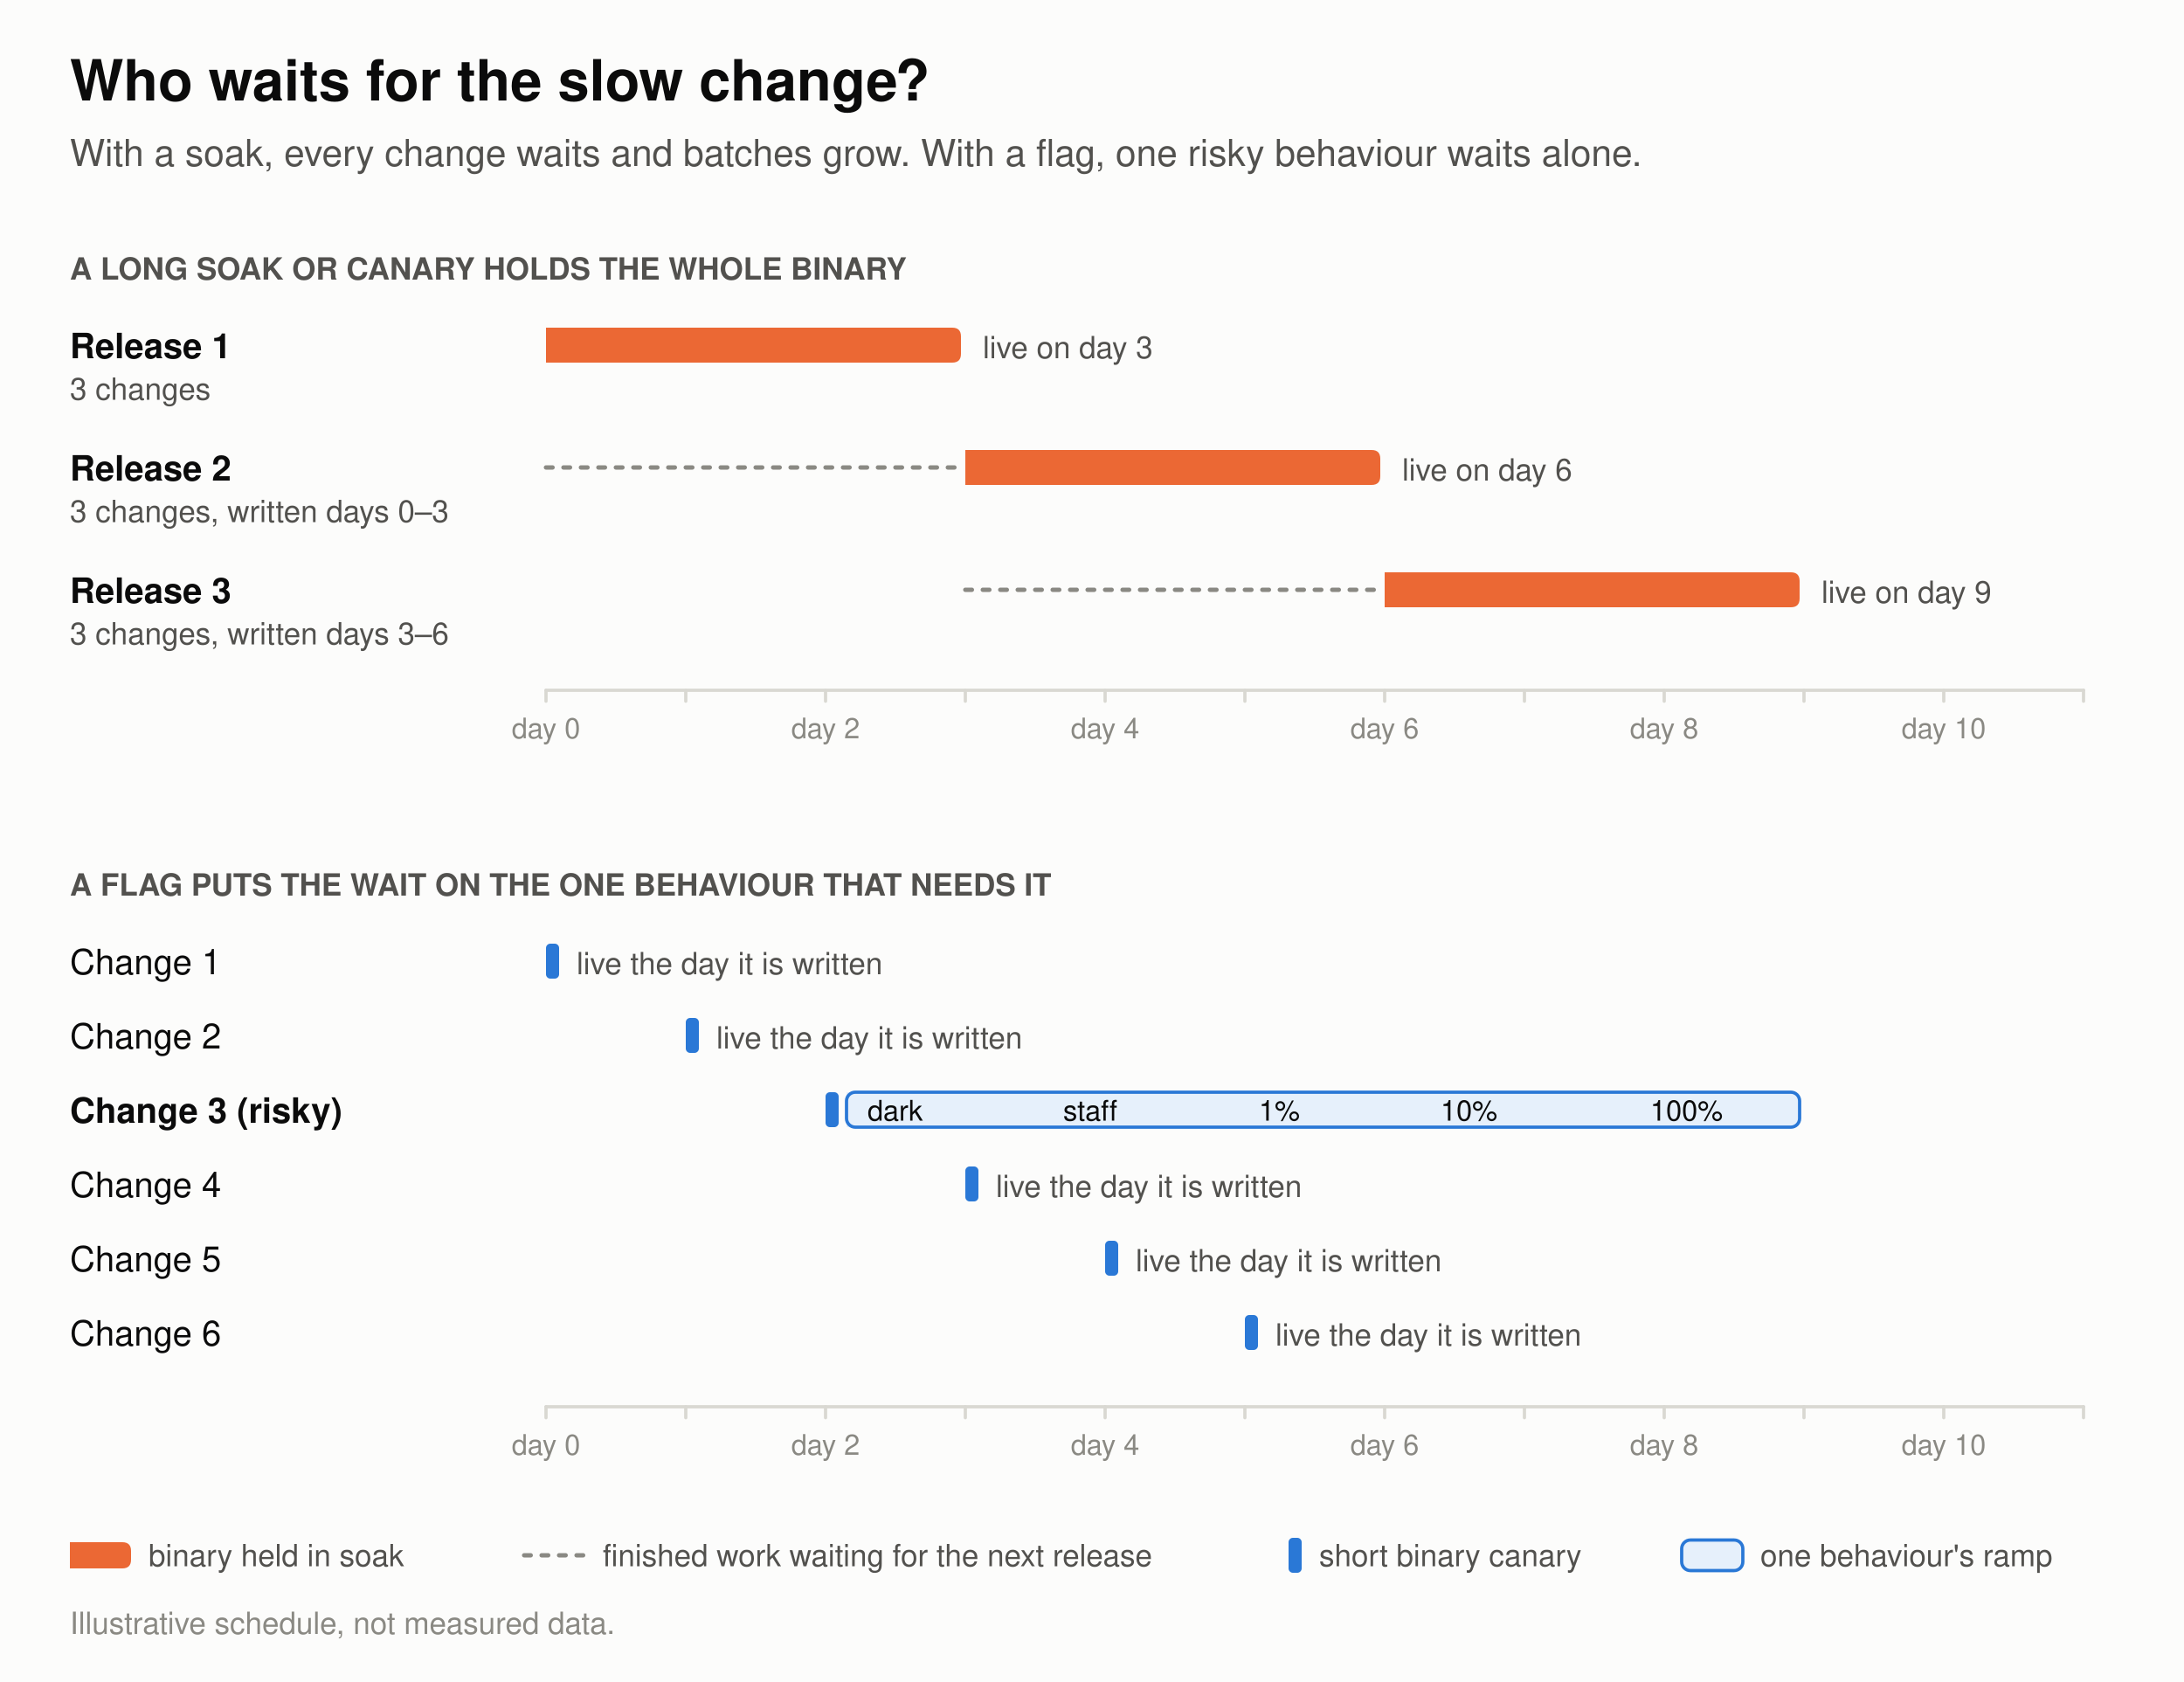
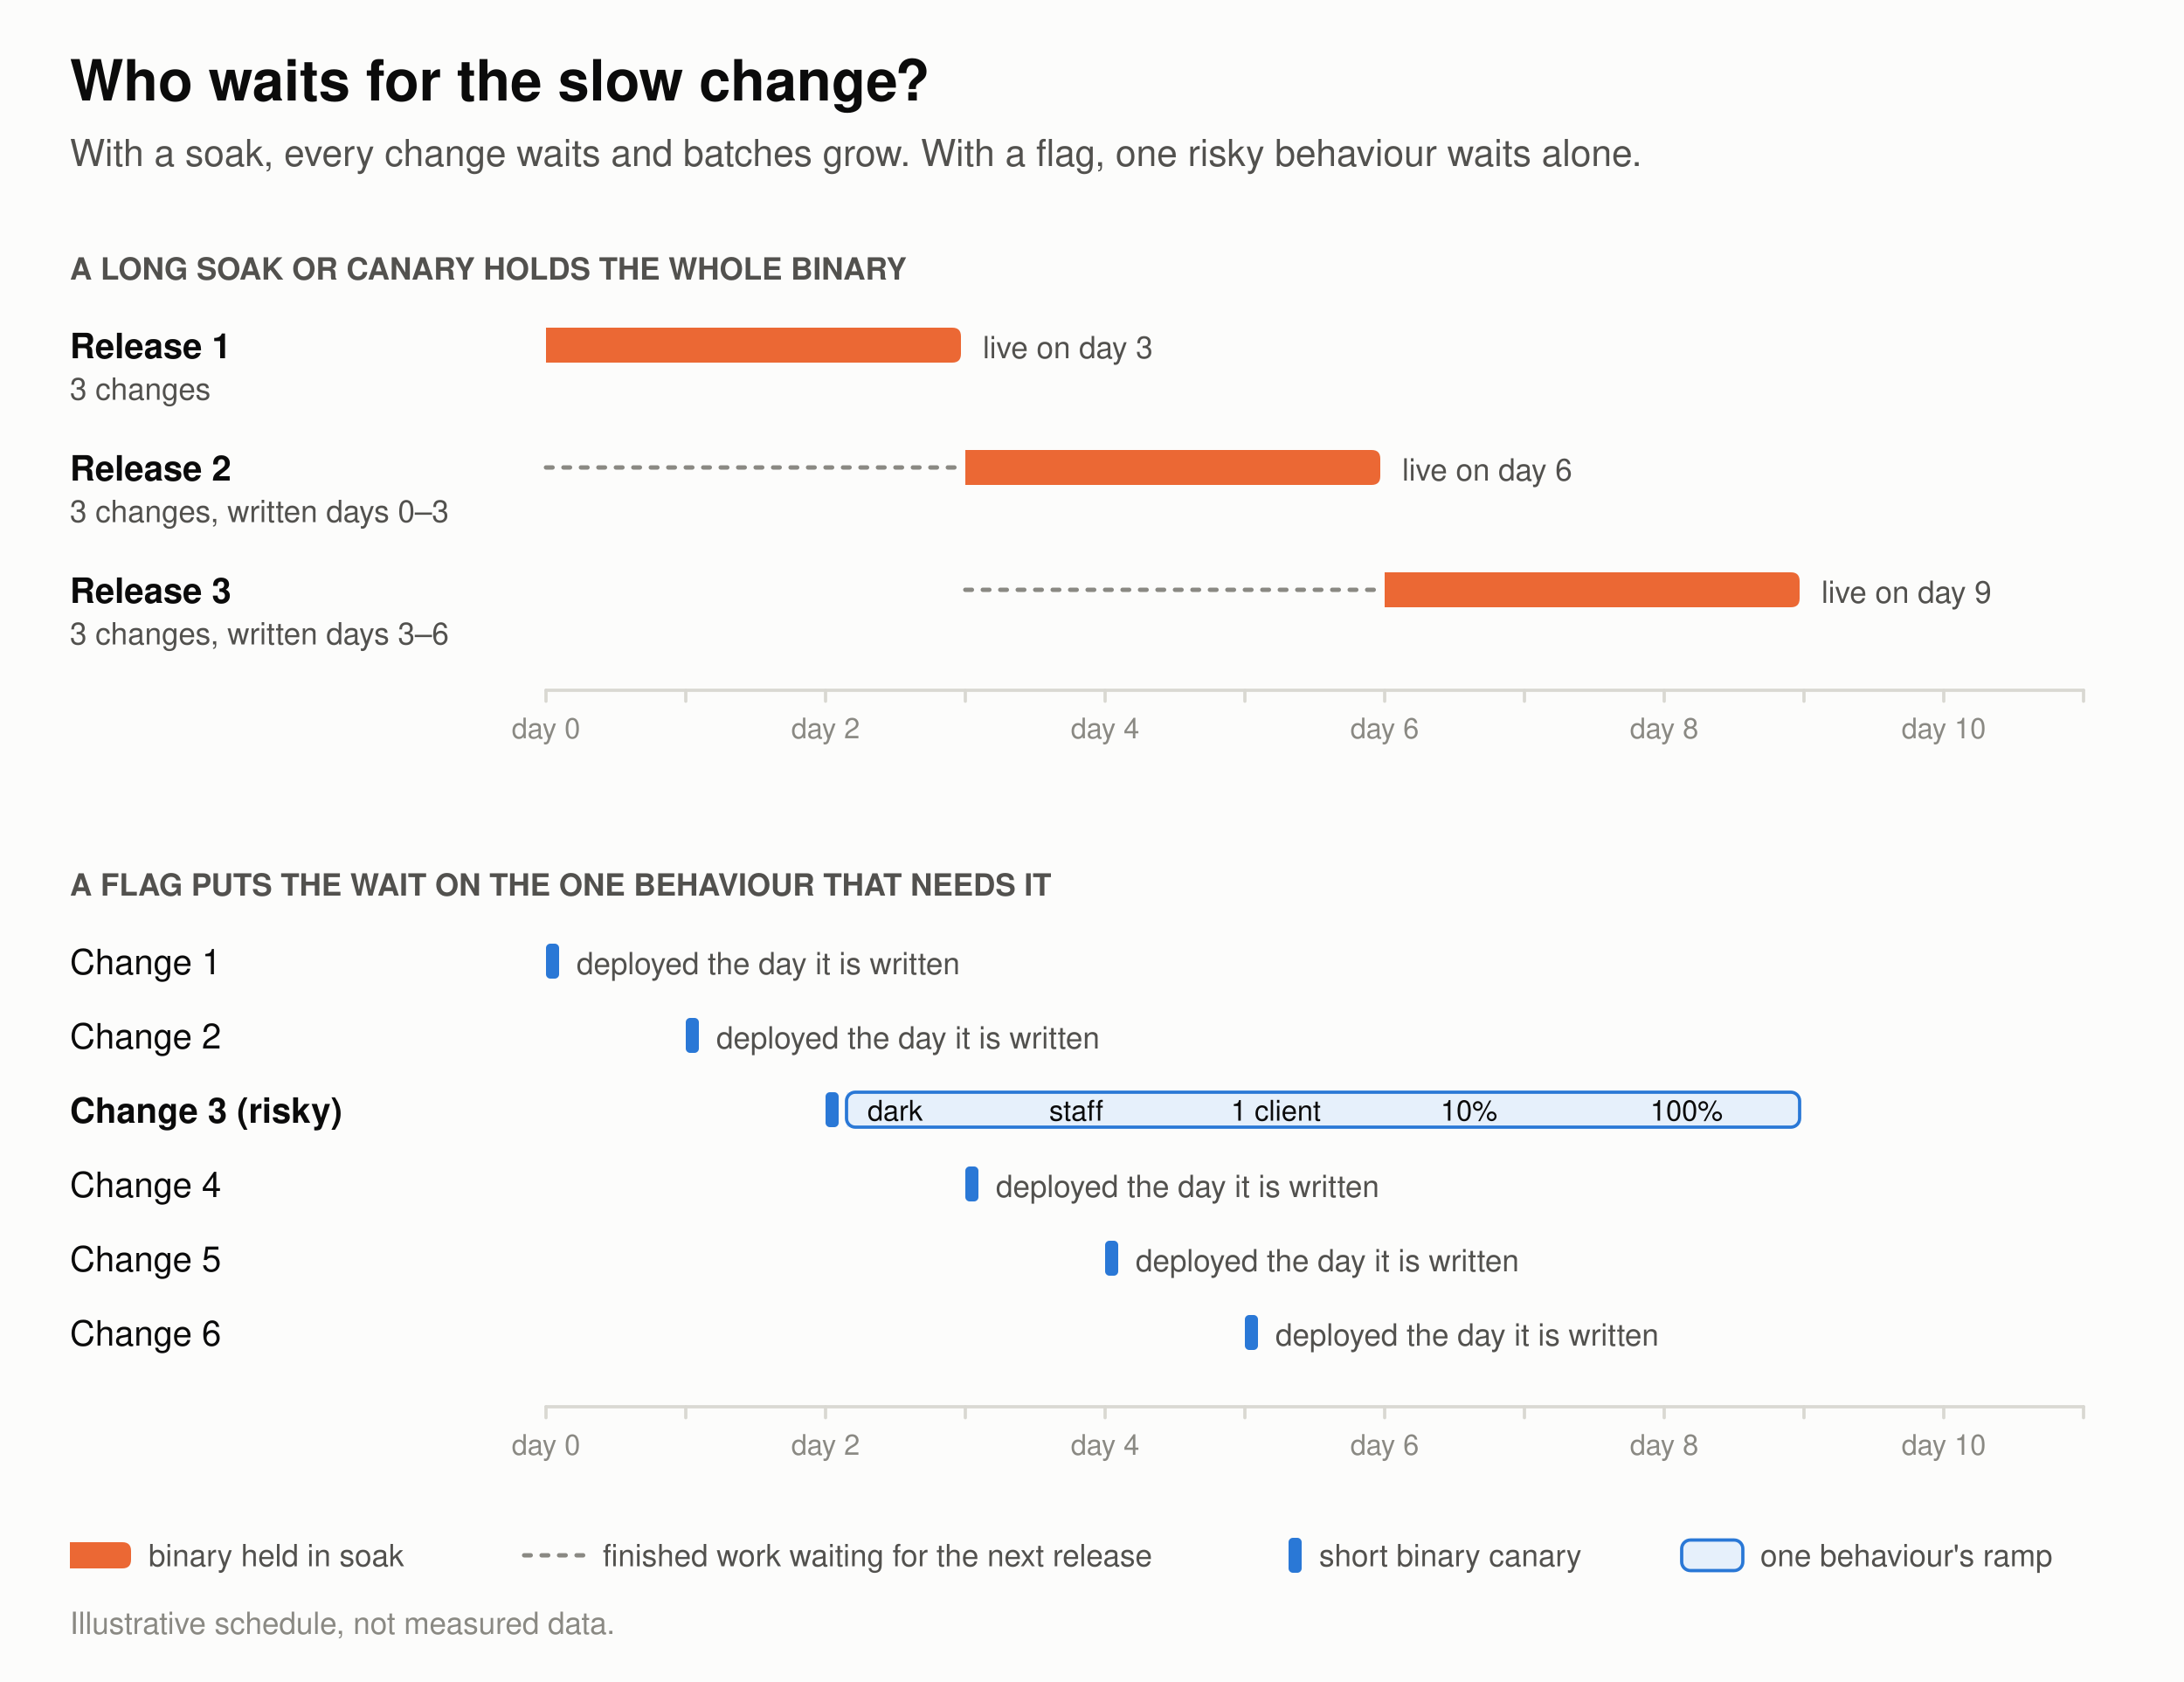
<svg xmlns="http://www.w3.org/2000/svg" width="1000" height="770" viewBox="0 0 1000 770" role="img" aria-labelledby="queue-title queue-desc">
  <g font-family="-apple-system, 'Segoe UI', Helvetica, Arial, sans-serif">
    <rect x="0" y="0" width="1000" height="770" rx="0" fill="#fcfcfb" stroke="none" stroke-width="1.5" />
    <text x="32" y="46" font-size="26" fill="#0b0b0b" font-weight="700" text-anchor="start">Who waits for the slow change?</text>
    <text x="32" y="76" font-size="17" fill="#52514e" font-weight="400" text-anchor="start">With a soak, every change waits and batches grow. With a flag, one risky behaviour waits alone.</text>
    <text x="32" y="128" font-size="14" fill="#52514e" font-weight="700" text-anchor="start">A LONG SOAK OR CANARY HOLDS THE WHOLE BINARY</text>
    <text x="32" y="164" font-size="16" fill="#0b0b0b" font-weight="700" text-anchor="start">Release 1</text>
    <text x="32" y="183" font-size="14" fill="#52514e" font-weight="400" text-anchor="start">3 changes</text>
    <path d="M 250 150 H 436 Q 440 150 440 154 V 162 Q 440 166 436 166 H 250 Z" fill="#eb6834" />
    <text x="450" y="164" font-size="14" fill="#52514e" font-weight="400" text-anchor="start">live on day 3</text>
    <text x="32" y="220" font-size="16" fill="#0b0b0b" font-weight="700" text-anchor="start">Release 2</text>
    <text x="32" y="239" font-size="14" fill="#52514e" font-weight="400" text-anchor="start">3 changes, written days 0–3</text>
    <line x1="250" y1="214" x2="438" y2="214" stroke="#8a8983" stroke-width="2" stroke-linecap="round" stroke-dasharray="3 5" />
    <path d="M 442 206 H 628 Q 632 206 632 210 V 218 Q 632 222 628 222 H 442 Z" fill="#eb6834" />
    <text x="642" y="220" font-size="14" fill="#52514e" font-weight="400" text-anchor="start">live on day 6</text>
    <text x="32" y="276" font-size="16" fill="#0b0b0b" font-weight="700" text-anchor="start">Release 3</text>
    <text x="32" y="295" font-size="14" fill="#52514e" font-weight="400" text-anchor="start">3 changes, written days 3–6</text>
    <line x1="442" y1="270" x2="630" y2="270" stroke="#8a8983" stroke-width="2" stroke-linecap="round" stroke-dasharray="3 5" />
    <path d="M 634 262 H 820 Q 824 262 824 266 V 274 Q 824 278 820 278 H 634 Z" fill="#eb6834" />
    <text x="834" y="276" font-size="14" fill="#52514e" font-weight="400" text-anchor="start">live on day 9</text>
    <line x1="250" y1="316" x2="954" y2="316" stroke="#d9d8d2" stroke-width="1.5" stroke-linecap="round" />
    <line x1="250" y1="316" x2="250" y2="321" stroke="#d9d8d2" stroke-width="1.5" stroke-linecap="round" />
    <text x="250" y="338" font-size="13" fill="#8a8983" font-weight="400" text-anchor="middle">day 0</text>
    <line x1="314" y1="316" x2="314" y2="321" stroke="#d9d8d2" stroke-width="1.5" stroke-linecap="round" />
    <line x1="378" y1="316" x2="378" y2="321" stroke="#d9d8d2" stroke-width="1.5" stroke-linecap="round" />
    <text x="378" y="338" font-size="13" fill="#8a8983" font-weight="400" text-anchor="middle">day 2</text>
    <line x1="442" y1="316" x2="442" y2="321" stroke="#d9d8d2" stroke-width="1.5" stroke-linecap="round" />
    <line x1="506" y1="316" x2="506" y2="321" stroke="#d9d8d2" stroke-width="1.5" stroke-linecap="round" />
    <text x="506" y="338" font-size="13" fill="#8a8983" font-weight="400" text-anchor="middle">day 4</text>
    <line x1="570" y1="316" x2="570" y2="321" stroke="#d9d8d2" stroke-width="1.5" stroke-linecap="round" />
    <line x1="634" y1="316" x2="634" y2="321" stroke="#d9d8d2" stroke-width="1.5" stroke-linecap="round" />
    <text x="634" y="338" font-size="13" fill="#8a8983" font-weight="400" text-anchor="middle">day 6</text>
    <line x1="698" y1="316" x2="698" y2="321" stroke="#d9d8d2" stroke-width="1.5" stroke-linecap="round" />
    <line x1="762" y1="316" x2="762" y2="321" stroke="#d9d8d2" stroke-width="1.5" stroke-linecap="round" />
    <text x="762" y="338" font-size="13" fill="#8a8983" font-weight="400" text-anchor="middle">day 8</text>
    <line x1="826" y1="316" x2="826" y2="321" stroke="#d9d8d2" stroke-width="1.5" stroke-linecap="round" />
    <line x1="890" y1="316" x2="890" y2="321" stroke="#d9d8d2" stroke-width="1.5" stroke-linecap="round" />
    <text x="890" y="338" font-size="13" fill="#8a8983" font-weight="400" text-anchor="middle">day 10</text>
    <line x1="954" y1="316" x2="954" y2="321" stroke="#d9d8d2" stroke-width="1.5" stroke-linecap="round" />
    <text x="32" y="410" font-size="14" fill="#52514e" font-weight="700" text-anchor="start">A FLAG PUTS THE WAIT ON THE ONE BEHAVIOUR THAT NEEDS IT</text>
    <text x="32" y="446" font-size="16" fill="#0b0b0b" font-weight="400" text-anchor="start">Change 1</text>
    <rect x="250" y="432" width="6" height="16" rx="2" fill="#2a78d6" />
-     <text x="264" y="446" font-size="14" fill="#52514e" font-weight="400" text-anchor="start">live the day it is written</text>
+     <text x="264" y="446" font-size="14" fill="#52514e" font-weight="400" text-anchor="start">deployed the day it is written</text>
    <text x="32" y="480" font-size="16" fill="#0b0b0b" font-weight="400" text-anchor="start">Change 2</text>
    <rect x="314" y="466" width="6" height="16" rx="2" fill="#2a78d6" />
-     <text x="328" y="480" font-size="14" fill="#52514e" font-weight="400" text-anchor="start">live the day it is written</text>
+     <text x="328" y="480" font-size="14" fill="#52514e" font-weight="400" text-anchor="start">deployed the day it is written</text>
    <text x="32" y="514" font-size="16" fill="#0b0b0b" font-weight="700" text-anchor="start">Change 3 (risky)</text>
    <rect x="378" y="500" width="6" height="16" rx="2" fill="#2a78d6" />
    <path d="M 387.6 500 H 820 Q 824 500 824 504 V 512 Q 824 516 820 516 H 387.6 Z" fill="#e6f0fb" />
    <rect x="387.6" y="500" width="436.4" height="16" rx="4" fill="none" stroke="#2a78d6" stroke-width="1.5" />
    <text x="397.2" y="513" font-size="13" fill="#0b0b0b" font-weight="400" text-anchor="start">dark</text>
-     <text x="486.8" y="513" font-size="13" fill="#0b0b0b" font-weight="400" text-anchor="start">staff</text>
-     <text x="576.4" y="513" font-size="13" fill="#0b0b0b" font-weight="400" text-anchor="start">1%</text>
+     <text x="480.4" y="513" font-size="13" fill="#0b0b0b" font-weight="400" text-anchor="start">staff</text>
+     <text x="563.6" y="513" font-size="13" fill="#0b0b0b" font-weight="400" text-anchor="start">1 client</text>
    <text x="659.6" y="513" font-size="13" fill="#0b0b0b" font-weight="400" text-anchor="start">10%</text>
    <text x="755.6" y="513" font-size="13" fill="#0b0b0b" font-weight="400" text-anchor="start">100%</text>
    <text x="32" y="548" font-size="16" fill="#0b0b0b" font-weight="400" text-anchor="start">Change 4</text>
    <rect x="442" y="534" width="6" height="16" rx="2" fill="#2a78d6" />
-     <text x="456" y="548" font-size="14" fill="#52514e" font-weight="400" text-anchor="start">live the day it is written</text>
+     <text x="456" y="548" font-size="14" fill="#52514e" font-weight="400" text-anchor="start">deployed the day it is written</text>
    <text x="32" y="582" font-size="16" fill="#0b0b0b" font-weight="400" text-anchor="start">Change 5</text>
    <rect x="506" y="568" width="6" height="16" rx="2" fill="#2a78d6" />
-     <text x="520" y="582" font-size="14" fill="#52514e" font-weight="400" text-anchor="start">live the day it is written</text>
+     <text x="520" y="582" font-size="14" fill="#52514e" font-weight="400" text-anchor="start">deployed the day it is written</text>
    <text x="32" y="616" font-size="16" fill="#0b0b0b" font-weight="400" text-anchor="start">Change 6</text>
    <rect x="570" y="602" width="6" height="16" rx="2" fill="#2a78d6" />
-     <text x="584" y="616" font-size="14" fill="#52514e" font-weight="400" text-anchor="start">live the day it is written</text>
+     <text x="584" y="616" font-size="14" fill="#52514e" font-weight="400" text-anchor="start">deployed the day it is written</text>
    <line x1="250" y1="644" x2="954" y2="644" stroke="#d9d8d2" stroke-width="1.5" stroke-linecap="round" />
    <line x1="250" y1="644" x2="250" y2="649" stroke="#d9d8d2" stroke-width="1.5" stroke-linecap="round" />
    <text x="250" y="666" font-size="13" fill="#8a8983" font-weight="400" text-anchor="middle">day 0</text>
    <line x1="314" y1="644" x2="314" y2="649" stroke="#d9d8d2" stroke-width="1.5" stroke-linecap="round" />
    <line x1="378" y1="644" x2="378" y2="649" stroke="#d9d8d2" stroke-width="1.5" stroke-linecap="round" />
    <text x="378" y="666" font-size="13" fill="#8a8983" font-weight="400" text-anchor="middle">day 2</text>
    <line x1="442" y1="644" x2="442" y2="649" stroke="#d9d8d2" stroke-width="1.5" stroke-linecap="round" />
    <line x1="506" y1="644" x2="506" y2="649" stroke="#d9d8d2" stroke-width="1.5" stroke-linecap="round" />
    <text x="506" y="666" font-size="13" fill="#8a8983" font-weight="400" text-anchor="middle">day 4</text>
    <line x1="570" y1="644" x2="570" y2="649" stroke="#d9d8d2" stroke-width="1.5" stroke-linecap="round" />
    <line x1="634" y1="644" x2="634" y2="649" stroke="#d9d8d2" stroke-width="1.5" stroke-linecap="round" />
    <text x="634" y="666" font-size="13" fill="#8a8983" font-weight="400" text-anchor="middle">day 6</text>
    <line x1="698" y1="644" x2="698" y2="649" stroke="#d9d8d2" stroke-width="1.5" stroke-linecap="round" />
    <line x1="762" y1="644" x2="762" y2="649" stroke="#d9d8d2" stroke-width="1.5" stroke-linecap="round" />
    <text x="762" y="666" font-size="13" fill="#8a8983" font-weight="400" text-anchor="middle">day 8</text>
    <line x1="826" y1="644" x2="826" y2="649" stroke="#d9d8d2" stroke-width="1.5" stroke-linecap="round" />
    <line x1="890" y1="644" x2="890" y2="649" stroke="#d9d8d2" stroke-width="1.5" stroke-linecap="round" />
    <text x="890" y="666" font-size="13" fill="#8a8983" font-weight="400" text-anchor="middle">day 10</text>
    <line x1="954" y1="644" x2="954" y2="649" stroke="#d9d8d2" stroke-width="1.5" stroke-linecap="round" />
    <path d="M 32 706 H 56 Q 60 706 60 710 V 714 Q 60 718 56 718 H 32 Z" fill="#eb6834" />
    <text x="68" y="717" font-size="14" fill="#52514e" font-weight="400" text-anchor="start">binary held in soak</text>
    <line x1="240" y1="712" x2="268" y2="712" stroke="#8a8983" stroke-width="2" stroke-linecap="round" stroke-dasharray="3 5" />
    <text x="276" y="717" font-size="14" fill="#52514e" font-weight="400" text-anchor="start">finished work waiting for the next release</text>
    <rect x="590" y="704" width="6" height="16" rx="2" fill="#2a78d6" />
    <text x="604" y="717" font-size="14" fill="#52514e" font-weight="400" text-anchor="start">short binary canary</text>
    <rect x="770" y="705" width="28" height="14" rx="4" fill="#e6f0fb" stroke="#2a78d6" stroke-width="1.5" />
    <text x="806" y="717" font-size="14" fill="#52514e" font-weight="400" text-anchor="start">one behaviour's ramp</text>
    <text x="32" y="748" font-size="14" fill="#8a8983" font-weight="400" text-anchor="start">Illustrative schedule, not measured data.</text>
  </g>
</svg>
